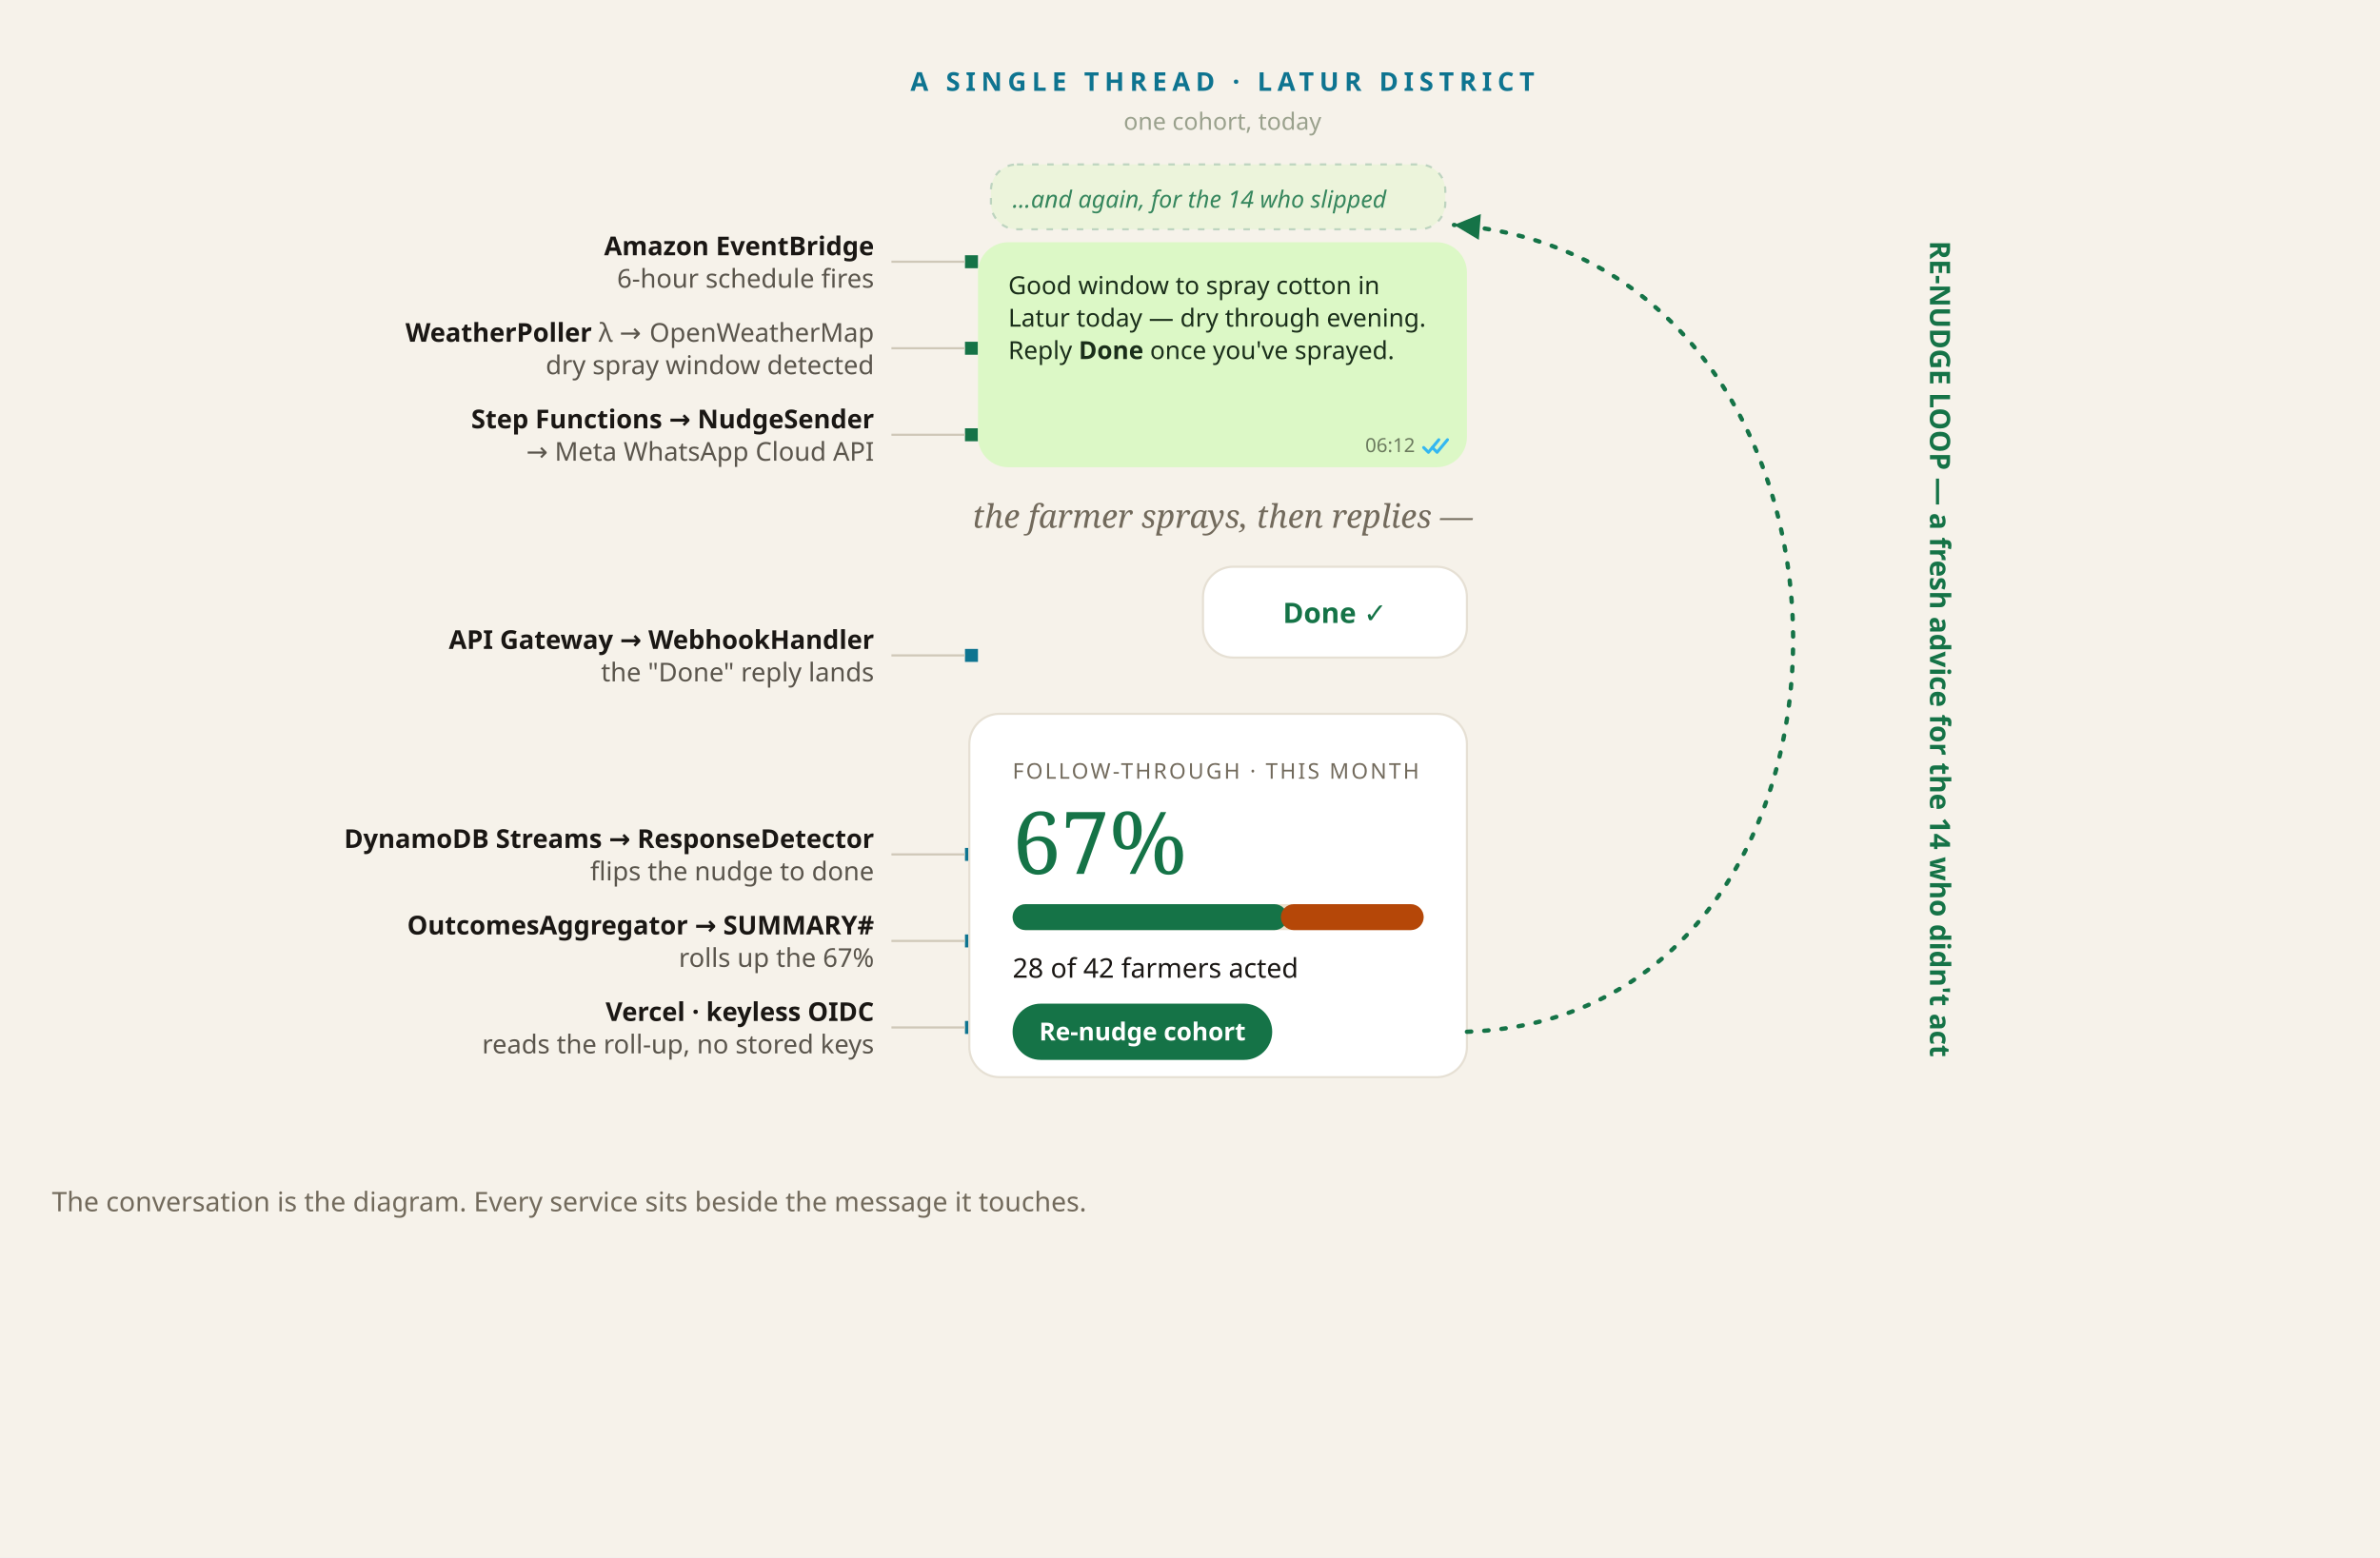
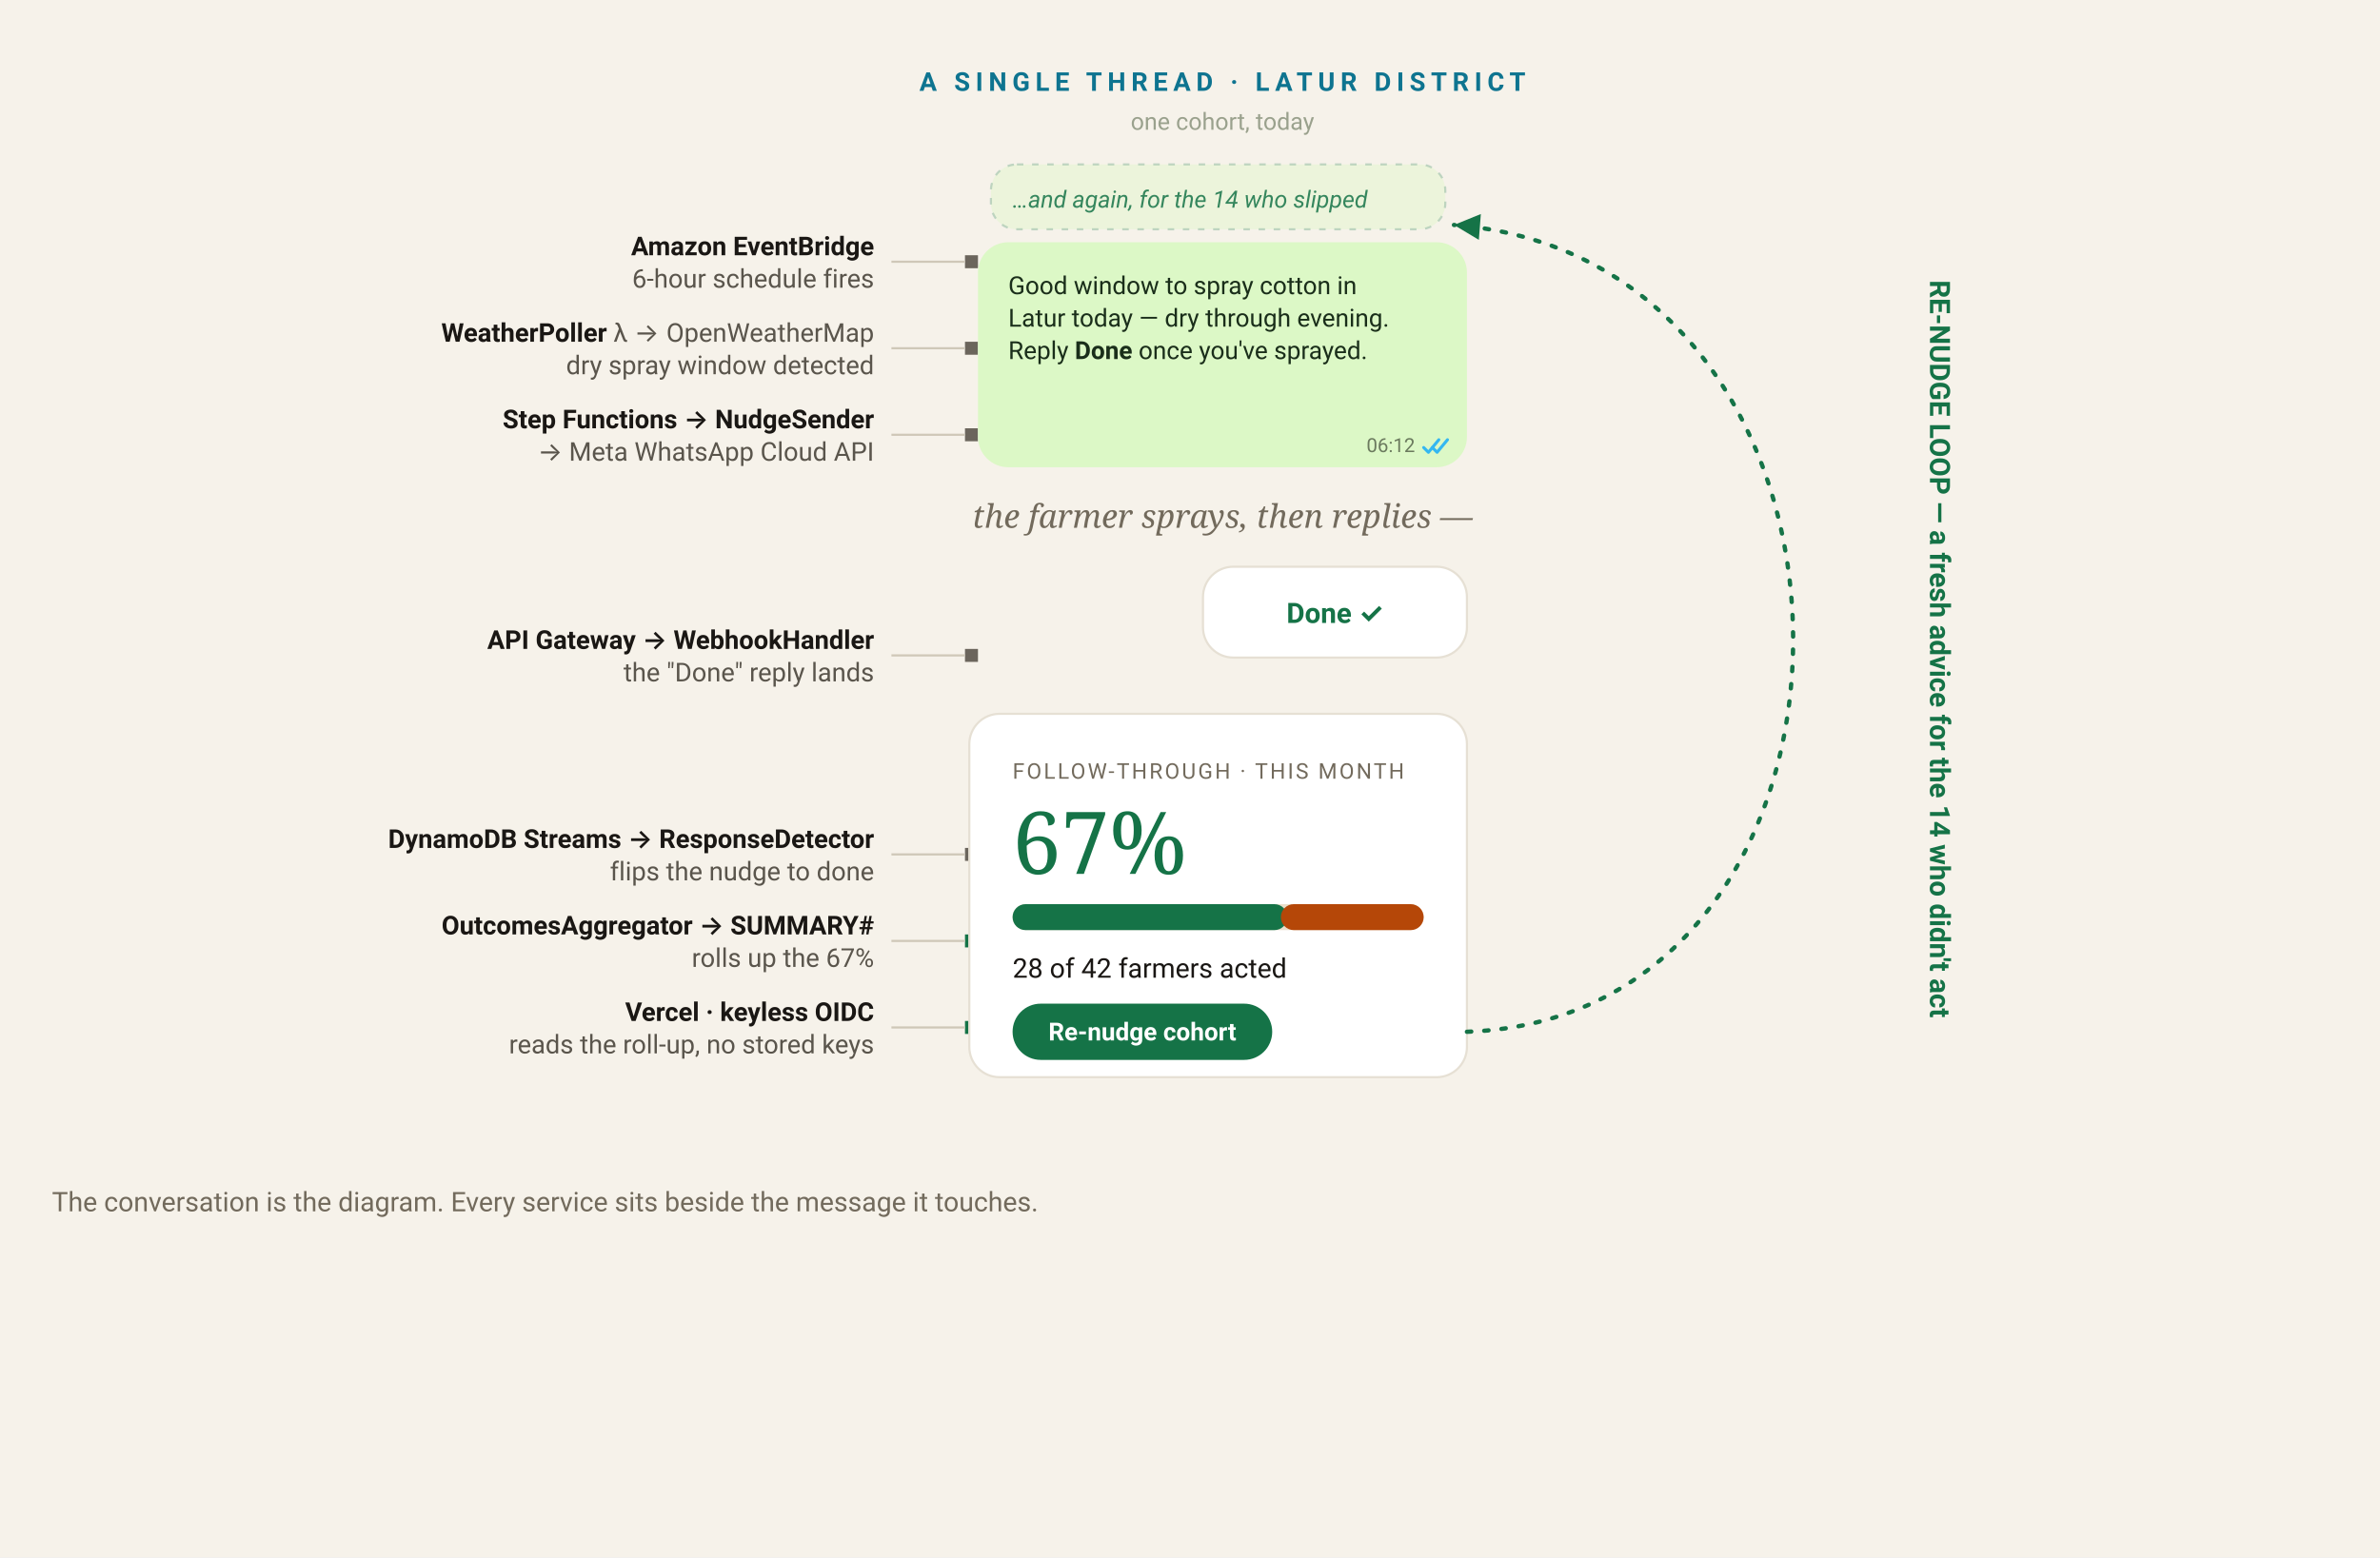
- <svg xmlns="http://www.w3.org/2000/svg" viewBox="0 0 1100 720" role="img" aria-label="Receipt thread: a single WhatsApp conversation as the diagram, with every AWS, Meta, DynamoDB and Vercel service as a hairline footnote, and one green re-nudge loop returning to a fresh advice." style="display:block;width:100%;min-width:760px;height:auto" font-family="system-ui, sans-serif">
+ <svg xmlns="http://www.w3.org/2000/svg" viewBox="0 0 1100 720" role="img" aria-label="Receipt thread: a single WhatsApp conversation as the diagram, with every AWS, Meta, DynamoDB and Vercel service as a hairline footnote, and one green re-nudge loop returning to a fresh advice." style="display:block;width:100%;min-width:760px;height:auto" font-family="system-ui, -apple-system, Segoe UI, Roboto, sans-serif">
  <defs>
    <marker id="rt-ah" markerWidth="9" markerHeight="9" refX="6" refY="3" orient="auto">
      <path d="M0,0 L6,3 L0,6 Z" fill="#157347" />
    </marker>
  </defs>
  <rect x="0" y="0" width="1100" height="720" fill="#F6F2EA" />
  <text x="565" y="42" fill="#0E7490" font-size="12" letter-spacing="2.5" text-anchor="middle" font-weight="600">A SINGLE THREAD · LATUR DISTRICT</text>
  <text x="565" y="60" fill="#9aa18d" font-size="11" text-anchor="middle">one cohort, today</text>
  <g font-size="12" fill="#5A554C" text-anchor="end">
-     <rect x="446" y="118" width="6" height="6" fill="#157347" />
+     <rect x="446" y="118" width="6" height="6" fill="#6B655C" />
    <line x1="446" y1="121" x2="412" y2="121" stroke="#CFC8B8" />
    <text x="404" y="118">
      <tspan font-weight="600" fill="#1A1714">Amazon EventBridge</tspan>
    </text>
    <text x="404" y="133">6-hour schedule fires</text>
-     <rect x="446" y="158" width="6" height="6" fill="#157347" />
+     <rect x="446" y="158" width="6" height="6" fill="#6B655C" />
    <line x1="446" y1="161" x2="412" y2="161" stroke="#CFC8B8" />
    <text x="404" y="158">
      <tspan font-weight="600" fill="#1A1714">WeatherPoller</tspan> λ → OpenWeatherMap</text>
    <text x="404" y="173">dry spray window detected</text>
-     <rect x="446" y="198" width="6" height="6" fill="#157347" />
+     <rect x="446" y="198" width="6" height="6" fill="#6B655C" />
    <line x1="446" y1="201" x2="412" y2="201" stroke="#CFC8B8" />
    <text x="404" y="198">
      <tspan font-weight="600" fill="#1A1714">Step Functions → NudgeSender</tspan>
    </text>
    <text x="404" y="213">→ Meta WhatsApp Cloud API</text>
-     <rect x="446" y="300" width="6" height="6" fill="#0E7490" />
+     <rect x="446" y="300" width="6" height="6" fill="#6B655C" />
    <line x1="446" y1="303" x2="412" y2="303" stroke="#CFC8B8" />
    <text x="404" y="300">
      <tspan font-weight="600" fill="#1A1714">API Gateway → WebhookHandler</tspan>
    </text>
    <text x="404" y="315">the "Done" reply lands</text>
-     <rect x="446" y="392" width="6" height="6" fill="#0E7490" />
+     <rect x="446" y="392" width="6" height="6" fill="#6B655C" />
    <line x1="446" y1="395" x2="412" y2="395" stroke="#CFC8B8" />
    <text x="404" y="392">
      <tspan font-weight="600" fill="#1A1714">DynamoDB Streams → ResponseDetector</tspan>
    </text>
    <text x="404" y="407">flips the nudge to done</text>
-     <rect x="446" y="432" width="6" height="6" fill="#0E7490" />
+     <rect x="446" y="432" width="6" height="6" fill="#157347" />
    <line x1="446" y1="435" x2="412" y2="435" stroke="#CFC8B8" />
    <text x="404" y="432">
      <tspan font-weight="600" fill="#1A1714">OutcomesAggregator → SUMMARY#</tspan>
    </text>
    <text x="404" y="447">rolls up the 67%</text>
-     <rect x="446" y="472" width="6" height="6" fill="#0E7490" />
+     <rect x="446" y="472" width="6" height="6" fill="#157347" />
    <line x1="446" y1="475" x2="412" y2="475" stroke="#CFC8B8" />
    <text x="404" y="472">
      <tspan font-weight="600" fill="#1A1714">Vercel · keyless OIDC</tspan>
    </text>
    <text x="404" y="487">reads the roll-up, no stored keys</text>
  </g>
  <rect x="458" y="76" width="210" height="30" rx="12" fill="#DCF8C6" opacity="0.4" stroke="#157347" stroke-dasharray="3 4" stroke-opacity="0.6" />
  <text x="468" y="96" font-size="11" fill="#157347" opacity="0.85" font-style="italic">…and again, for the 14 who slipped</text>
  <rect x="452" y="112" width="226" height="104" rx="14" fill="#DCF8C6" />
  <text x="466" y="136" font-size="11.5" fill="#1a2e1a">
    <tspan x="466" dy="0">Good window to spray cotton in</tspan>
    <tspan x="466" dy="15">Latur today — dry through evening.</tspan>
    <tspan x="466" dy="15">Reply <tspan font-weight="700">Done</tspan> once you've sprayed.</tspan>
  </text>
  <text x="654" y="209" font-size="9" fill="#6b7a5e" text-anchor="end">06:12</text>
  <g transform="translate(658 204.5)" stroke="#34B7F1" stroke-width="1.4" fill="none" stroke-linecap="round" stroke-linejoin="round">
    <path d="M0 2.4 L2.2 4.6 L7 -1.2" />
    <path d="M4 2.4 L6.2 4.6 L11 -1.2" />
  </g>
  <text x="565" y="244" font-size="15" font-family="Georgia, serif" font-style="italic" fill="#726A5C" text-anchor="middle">the farmer sprays, then replies —</text>
  <rect x="556" y="262" width="122" height="42" rx="14" fill="#FFFFFF" stroke="#E6E0D4" />
  <text x="617" y="288" font-size="13" fill="#157347" font-weight="700" text-anchor="middle">Done ✓</text>
  <rect x="448" y="330" width="230" height="168" rx="14" fill="#FFFFFF" stroke="#E6E0D4" />
  <text x="468" y="360" font-size="10" fill="#726A5C" letter-spacing="1">FOLLOW-THROUGH · THIS MONTH</text>
  <text x="468" y="404" font-size="40" font-family="Georgia, serif" font-weight="500" fill="#157347">67%</text>
  <rect x="468" y="418" width="190" height="12" rx="6" fill="#EADFCB" />
  <rect x="468" y="418" width="127" height="12" rx="6" fill="#157347" />
  <rect x="592" y="418" width="66" height="12" rx="6" fill="#B54708" />
  <text x="468" y="452" font-size="12.5" fill="#1A1714">28 of 42 farmers acted</text>
  <rect x="468" y="464" width="120" height="26" rx="13" fill="#157347" />
  <text x="528" y="481" font-size="11.5" fill="#FFFFFF" font-weight="600" text-anchor="middle">Re-nudge cohort</text>
  <path d="M678 477 C 880 470, 880 120, 672 104" fill="none" stroke="#157347" stroke-width="2" stroke-dasharray="2 6" stroke-linecap="round" marker-end="url(#rt-ah)" />
  <text x="892" y="300" font-size="13" fill="#157347" font-weight="600" transform="rotate(90 892 300)" text-anchor="middle">RE-NUDGE LOOP — a fresh advice for the 14 who didn't act</text>
  <text x="24" y="560" font-size="12.5" fill="#726A5C" text-anchor="start">The conversation is the diagram. Every service sits beside the message it touches.</text>
</svg>
